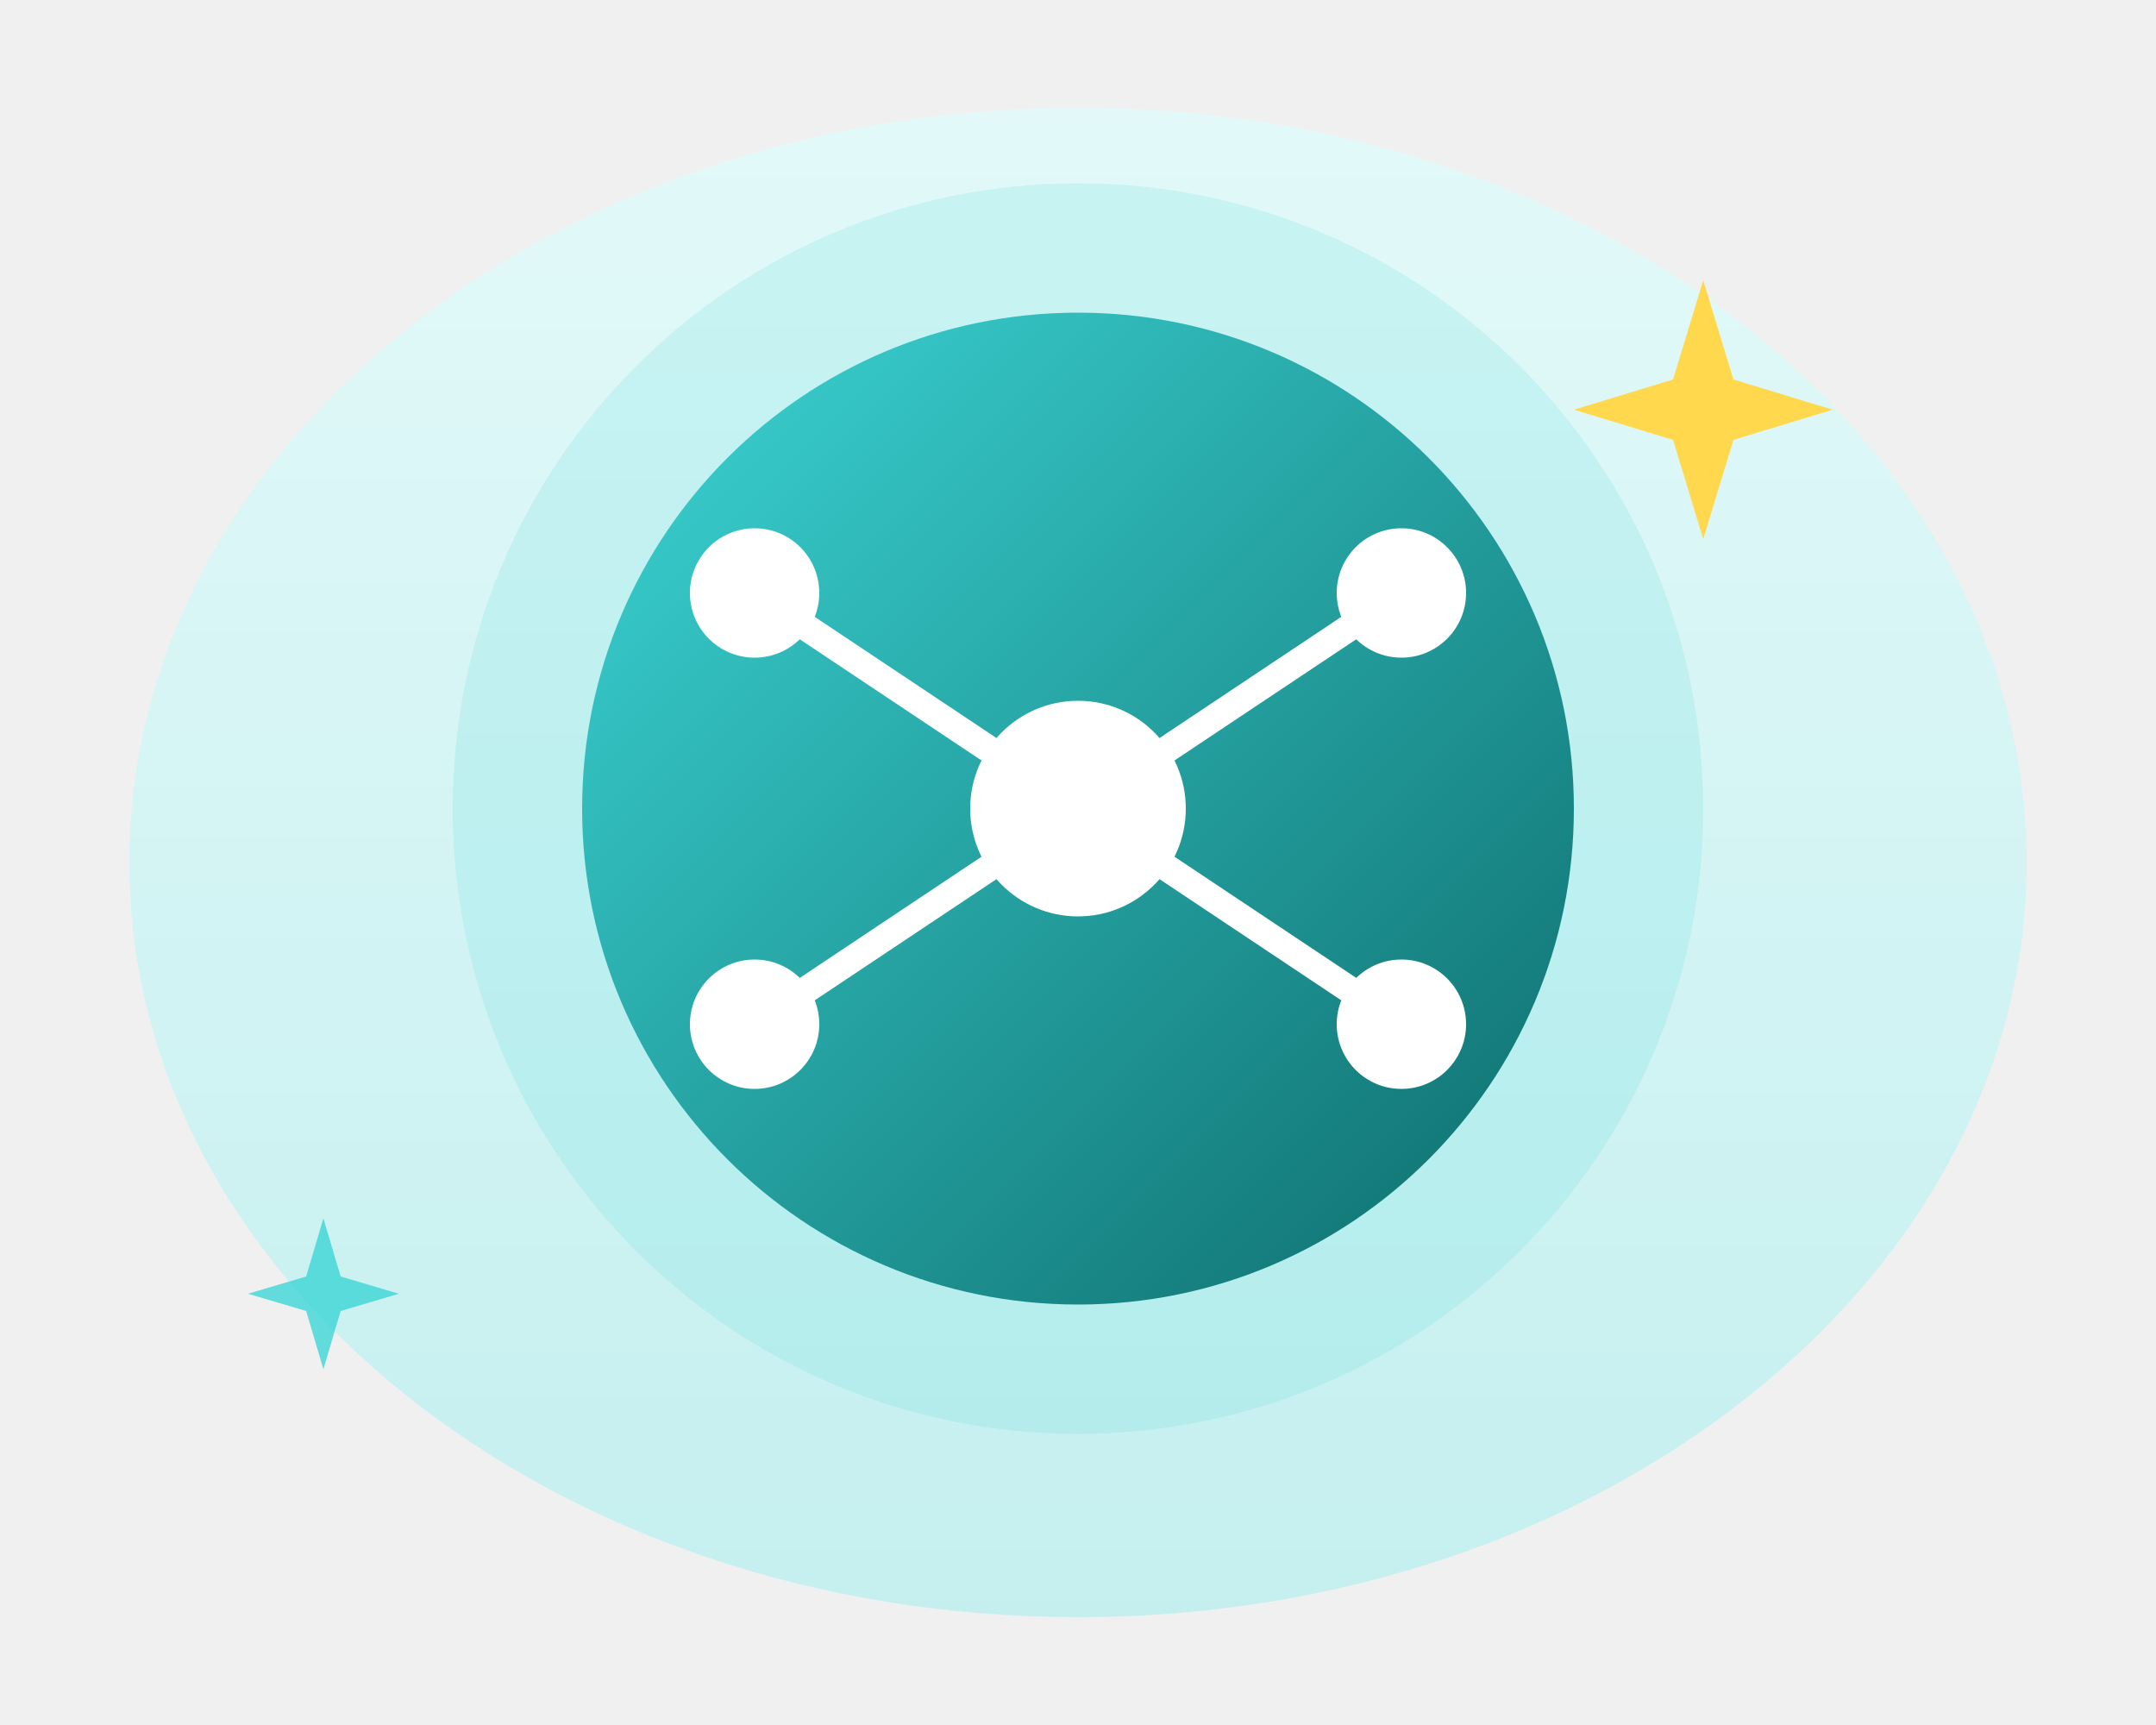
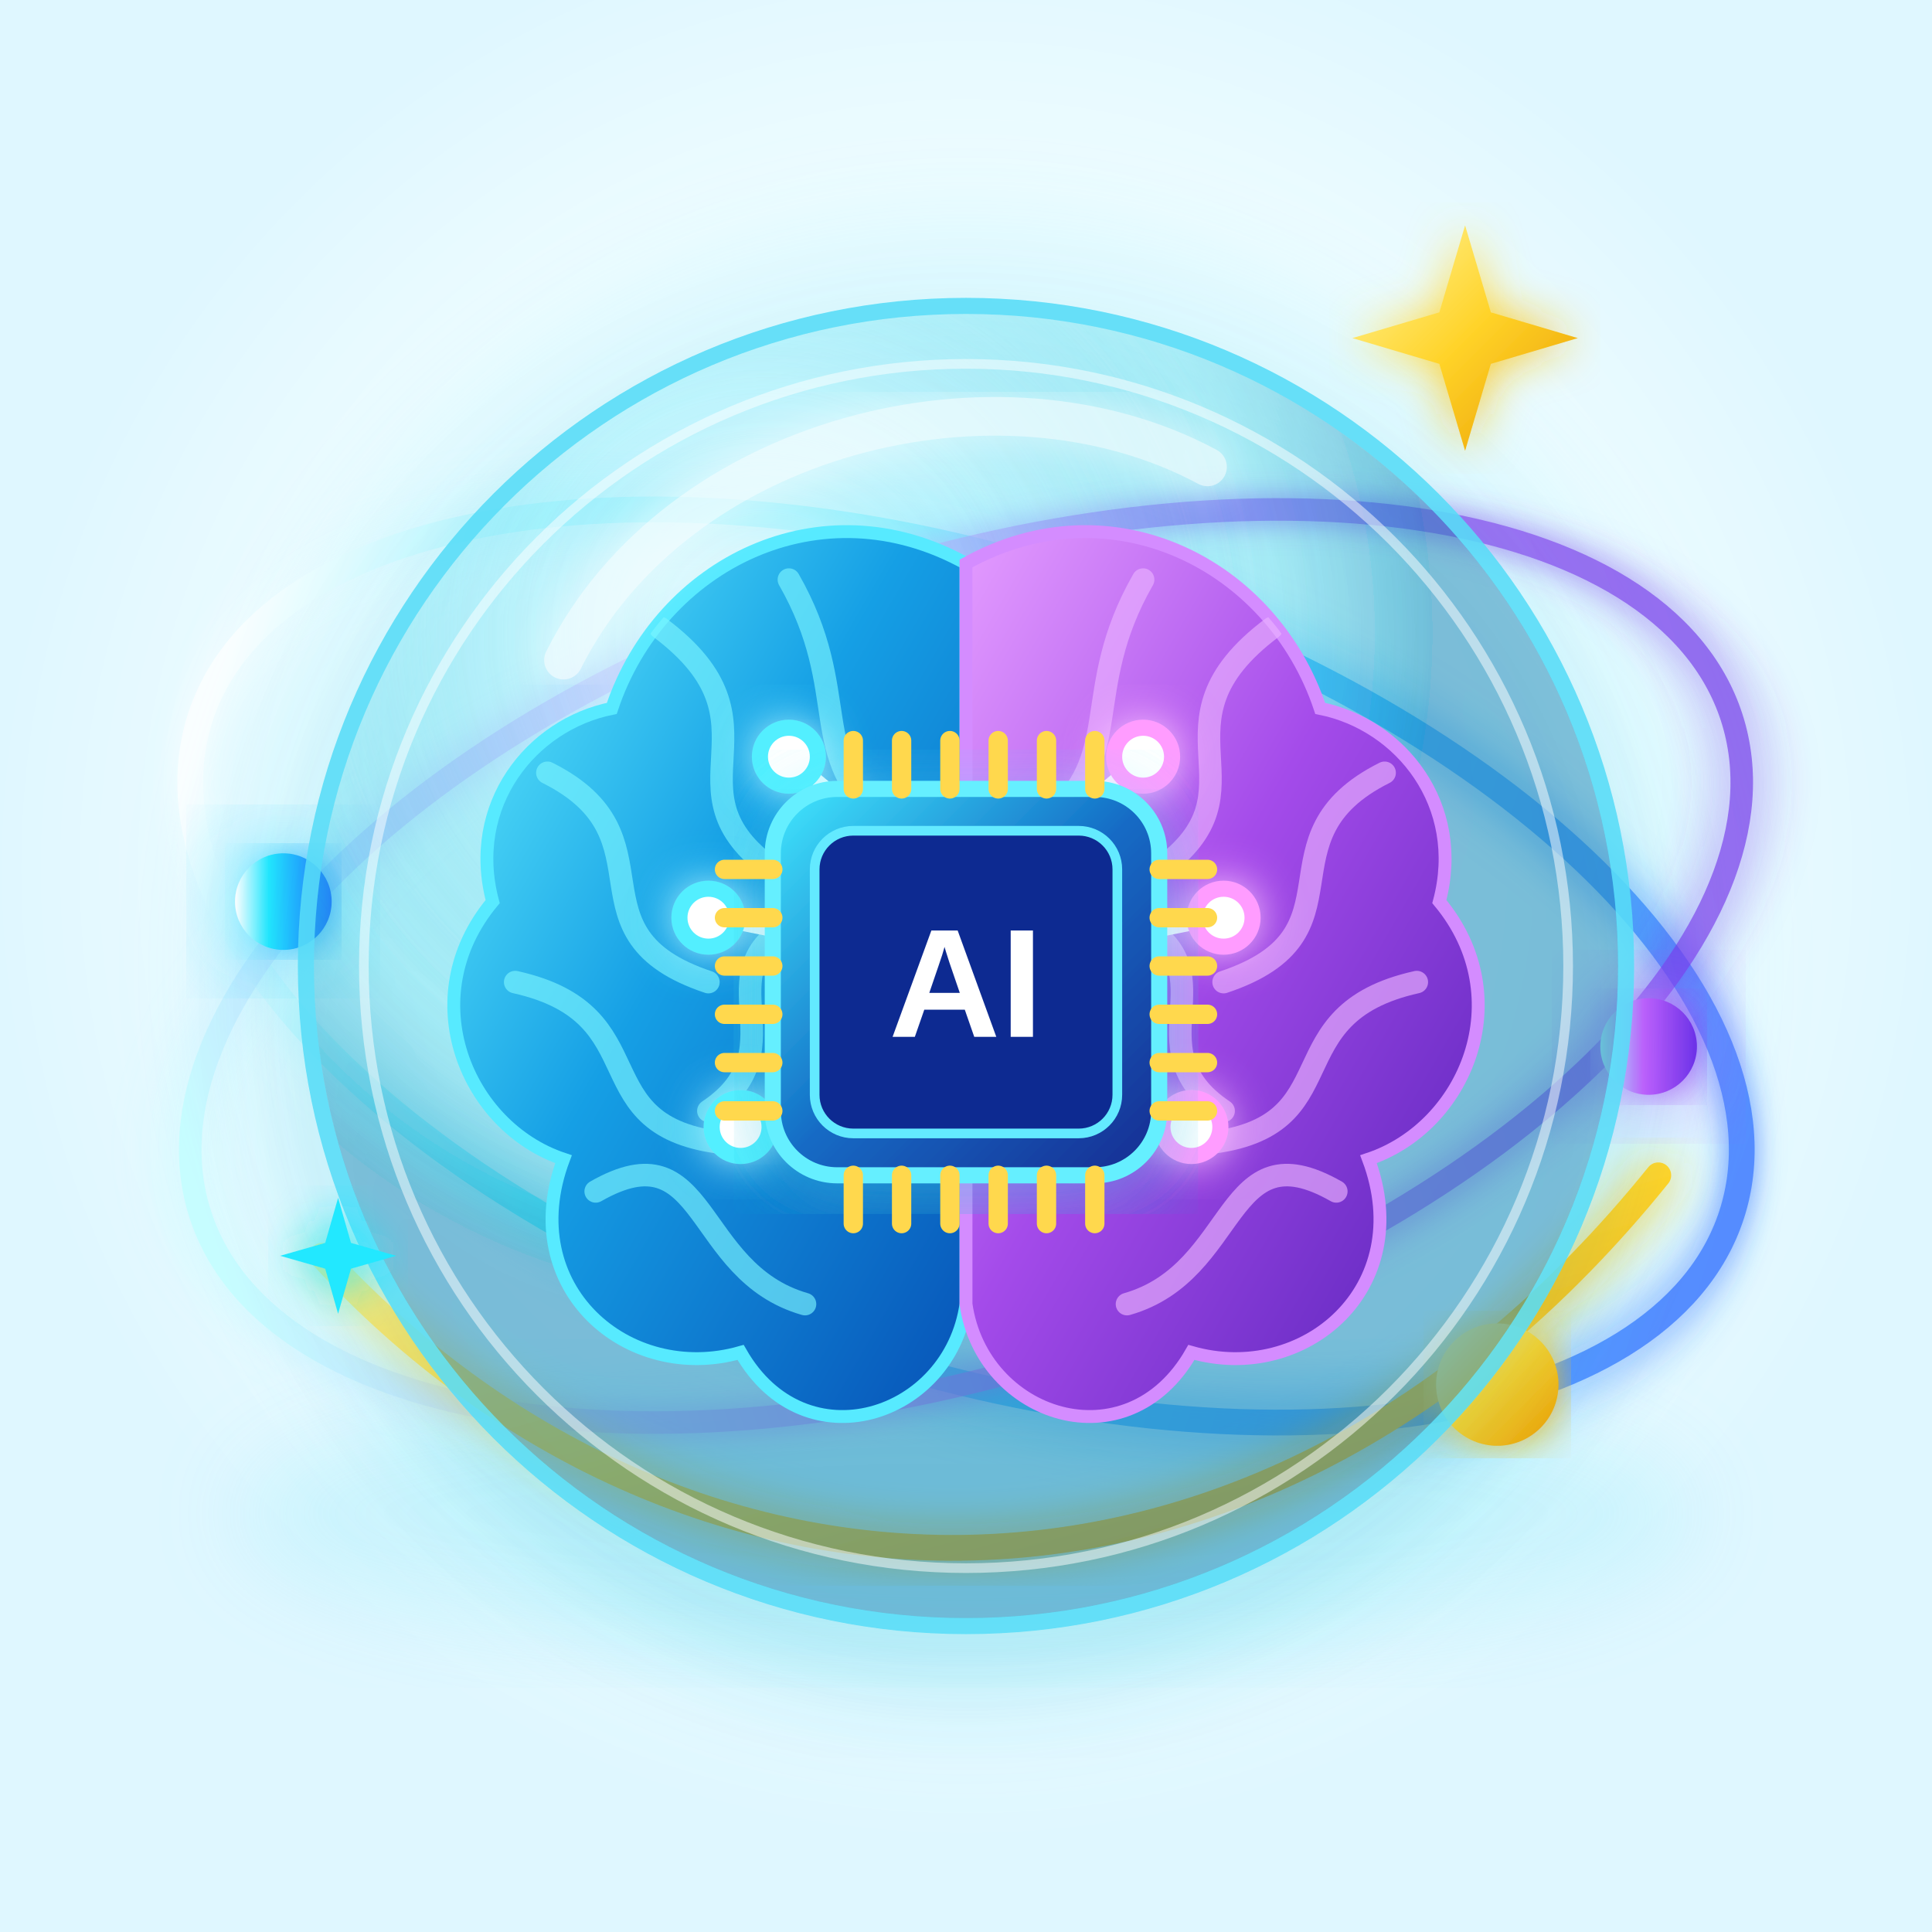
- <svg xmlns="http://www.w3.org/2000/svg" viewBox="0 0 200 160">
+ <svg xmlns="http://www.w3.org/2000/svg" width="600" height="600" viewBox="0 0 600 600">
  <defs>
-     <linearGradient id="g5" x1="0" y1="0" x2="1" y2="1">
-       <stop offset="0%" stop-color="#3DD6D6" />
-       <stop offset="100%" stop-color="#0D6B6B" />
+     <radialGradient id="bg" cx="50%" cy="45%">
+       <stop offset="0%" stop-color="#ffffff" />
+       <stop offset="70%" stop-color="#eefcff" />
+       <stop offset="100%" stop-color="#dff7ff" />
+     </radialGradient>
+     <radialGradient id="glass" cx="35%" cy="25%">
+       <stop offset="0%" stop-color="#ffffff" stop-opacity="0.95" />
+       <stop offset="35%" stop-color="#a9f4ff" stop-opacity="0.55" />
+       <stop offset="75%" stop-color="#24cfe5" stop-opacity="0.28" />
+       <stop offset="100%" stop-color="#087eaf" stop-opacity="0.5" />
+     </radialGradient>
+     <linearGradient id="blueBrain" x1="0%" y1="0%" x2="100%" y2="100%">
+       <stop offset="0%" stop-color="#68f4ff" />
+       <stop offset="45%" stop-color="#159fe5" />
+       <stop offset="100%" stop-color="#0752b7" />
    </linearGradient>
-     <linearGradient id="g5b" x1="0" y1="0" x2="0" y2="1">
-       <stop offset="0%" stop-color="#E3F9F9" />
-       <stop offset="100%" stop-color="#C5EFEF" />
+     <linearGradient id="purpleBrain" x1="0%" y1="0%" x2="100%" y2="100%">
+       <stop offset="0%" stop-color="#e49cff" />
+       <stop offset="45%" stop-color="#a44bea" />
+       <stop offset="100%" stop-color="#5421b7" />
    </linearGradient>
+     <linearGradient id="chip" x1="0%" y1="0%" x2="100%" y2="100%">
+       <stop offset="0%" stop-color="#42eaff" />
+       <stop offset="50%" stop-color="#126bc5" />
+       <stop offset="100%" stop-color="#182b91" />
+     </linearGradient>
+     <linearGradient id="orbitBlue">
+       <stop offset="0%" stop-color="#ffffff" />
+       <stop offset="35%" stop-color="#22e7ff" />
+       <stop offset="100%" stop-color="#2768ff" />
+     </linearGradient>
+     <linearGradient id="orbitPurple">
+       <stop offset="0%" stop-color="#b9ffff" />
+       <stop offset="45%" stop-color="#c75cff" />
+       <stop offset="100%" stop-color="#6c30e8" />
+     </linearGradient>
+     <linearGradient id="gold" x1="0%" y1="0%" x2="100%" y2="100%">
+       <stop offset="0%" stop-color="#fff7a0" />
+       <stop offset="50%" stop-color="#ffd329" />
+       <stop offset="100%" stop-color="#e99b00" />
+     </linearGradient>
+     <filter id="glow">
+       <feGaussianBlur stdDeviation="7" result="blur" />
+       <feMerge>
+         <feMergeNode in="blur" />
+         <feMergeNode in="SourceGraphic" />
+       </feMerge>
+     </filter>
+     <filter id="softGlow">
+       <feGaussianBlur stdDeviation="14" />
+     </filter>
+     <filter id="shadow">
+       <feDropShadow dx="0" dy="12" stdDeviation="14" flood-color="#159bc5" flood-opacity="0.28" />
+     </filter>
+     <clipPath id="leftBrainClip">
+       <path d="         M300 175         C255 150 205 175 190 220         C165 225 145 250 153 280         C128 310 145 350 175 360         C160 400 195 430 230 420         C250 455 295 440 300 405         Z" />
+     </clipPath>
+     <clipPath id="rightBrainClip">
+       <path d="         M300 175         C345 150 395 175 410 220         C435 225 455 250 447 280         C472 310 455 350 425 360         C440 400 405 430 370 420         C350 455 305 440 300 405         Z" />
+     </clipPath>
  </defs>
-   <ellipse cx="100" cy="80" rx="88" ry="70" fill="url(#g5b)" />
-   <circle cx="100" cy="75" r="58" fill="#3DD6D6" opacity="0.15" />
-   <g transform="translate(50,25)">
-     <circle cx="50" cy="50" r="46" fill="url(#g5)" />
-     <circle cx="50" cy="50" r="10" fill="#fff" />
-     <circle cx="20" cy="30" r="6" fill="#fff" />
-     <circle cx="80" cy="30" r="6" fill="#fff" />
-     <circle cx="20" cy="70" r="6" fill="#fff" />
-     <circle cx="80" cy="70" r="6" fill="#fff" />
-     <line x1="50" y1="50" x2="20" y2="30" stroke="#fff" stroke-width="2.5" />
-     <line x1="50" y1="50" x2="80" y2="30" stroke="#fff" stroke-width="2.5" />
-     <line x1="50" y1="50" x2="20" y2="70" stroke="#fff" stroke-width="2.5" />
-     <line x1="50" y1="50" x2="80" y2="70" stroke="#fff" stroke-width="2.5" />
+   <rect width="600" height="600" fill="url(#bg)" />
+   <ellipse cx="300" cy="470" rx="225" ry="45" fill="#5ddff5" opacity="0.18" filter="url(#softGlow)" />
+   <circle cx="300" cy="300" r="235" fill="#65eaff" opacity="0.13" filter="url(#softGlow)" />
+   <ellipse cx="300" cy="300" rx="250" ry="125" fill="none" stroke="url(#orbitBlue)" stroke-width="8" opacity="0.75" transform="rotate(18 300 300)" filter="url(#glow)" />
+   <ellipse cx="300" cy="300" rx="250" ry="125" fill="none" stroke="url(#orbitPurple)" stroke-width="7" opacity="0.7" transform="rotate(-18 300 300)" filter="url(#glow)" />
+   <circle cx="88" cy="280" r="25" fill="#17cfff" opacity="0.3" filter="url(#softGlow)" />
+   <circle cx="88" cy="280" r="15" fill="url(#orbitBlue)" filter="url(#glow)" />
+   <circle cx="512" cy="325" r="25" fill="#b94dff" opacity="0.3" filter="url(#softGlow)" />
+   <circle cx="512" cy="325" r="15" fill="url(#orbitPurple)" filter="url(#glow)" />
+   <path d="     M100 390     C210 510 390 520 515 365   " fill="none" stroke="url(#gold)" stroke-width="8" stroke-linecap="round" filter="url(#glow)" />
+   <circle cx="465" cy="430" r="19" fill="url(#gold)" filter="url(#glow)" />
+   <circle cx="300" cy="300" r="205" fill="url(#glass)" stroke="#56dcf7" stroke-width="5" opacity="0.88" filter="url(#shadow)" />
+   <circle cx="300" cy="300" r="187" fill="none" stroke="#ffffff" stroke-opacity="0.5" stroke-width="3" />
+   <path d="     M300 175     C255 150 205 175 190 220     C165 225 145 250 153 280     C128 310 145 350 175 360     C160 400 195 430 230 420     C250 455 295 440 300 405     Z" fill="url(#blueBrain)" stroke="#57eaff" stroke-width="4" />
+   <g clip-path="url(#leftBrainClip)" fill="none" stroke="#7af5ff" stroke-width="7" stroke-linecap="round" opacity="0.65">
+     <path d="M205 195 C245 225 205 245 240 270" />
+     <path d="M170 240 C210 260 175 290 220 305" />
+     <path d="M160 305 C205 315 180 350 225 355" />
+     <path d="M185 370 C220 350 215 395 250 405" />
+     <path d="M245 180 C265 215 250 235 275 255" />
+     <path d="M250 285 C215 300 250 325 220 345" />
  </g>
-   <g transform="translate(158,38)" fill="#FFD84D">
-     <path d="M0 -12 L2.8 -2.8 L12 0 L2.8 2.8 L0 12 L-2.8 2.8 L-12 0 L-2.8 -2.8 Z" />
+   <path d="     M300 175     C345 150 395 175 410 220     C435 225 455 250 447 280     C472 310 455 350 425 360     C440 400 405 430 370 420     C350 455 305 440 300 405     Z" fill="url(#purpleBrain)" stroke="#d48cff" stroke-width="4" />
+   <g clip-path="url(#rightBrainClip)" fill="none" stroke="#e9b1ff" stroke-width="7" stroke-linecap="round" opacity="0.65">
+     <path d="M395 195 C355 225 395 245 360 270" />
+     <path d="M430 240 C390 260 425 290 380 305" />
+     <path d="M440 305 C395 315 420 350 375 355" />
+     <path d="M415 370 C380 350 385 395 350 405" />
+     <path d="M355 180 C335 215 350 235 325 255" />
+     <path d="M350 285 C385 300 350 325 380 345" />
  </g>
-   <g transform="translate(30,120)" fill="#3DD6D6" opacity="0.8">
-     <path d="M0 -7 L1.6 -1.6 L7 0 L1.6 1.6 L0 7 L-1.6 1.6 L-7 0 L-1.6 -1.6 Z" />
+   <g fill="none" stroke="#ffffff" stroke-width="4" stroke-linecap="round" filter="url(#glow)">
+     <path d="M245 235 L275 260" />
+     <path d="M220 285 L270 295" />
+     <path d="M230 350 L275 330" />
+     <path d="M355 235 L325 260" />
+     <path d="M380 285 L330 295" />
+     <path d="M370 350 L325 330" />
  </g>
+   <g filter="url(#glow)">
+     <circle cx="245" cy="235" r="9" fill="#ffffff" stroke="#53efff" stroke-width="5" />
+     <circle cx="220" cy="285" r="9" fill="#ffffff" stroke="#53efff" stroke-width="5" />
+     <circle cx="230" cy="350" r="9" fill="#ffffff" stroke="#53efff" stroke-width="5" />
+     <circle cx="355" cy="235" r="9" fill="#ffffff" stroke="#ff9cff" stroke-width="5" />
+     <circle cx="380" cy="285" r="9" fill="#ffffff" stroke="#ff9cff" stroke-width="5" />
+     <circle cx="370" cy="350" r="9" fill="#ffffff" stroke="#ff9cff" stroke-width="5" />
+   </g>
+   <g filter="url(#shadow)">
+     <rect x="240" y="245" width="120" height="120" rx="22" fill="#55eaff" opacity="0.35" filter="url(#softGlow)" />
+     <rect x="240" y="245" width="120" height="120" rx="20" fill="url(#chip)" stroke="#65efff" stroke-width="5" />
+     <rect x="253" y="258" width="94" height="94" rx="12" fill="#102c91" stroke="#63eaff" stroke-width="3" />
+     <text x="300" y="322" text-anchor="middle" font-family="Arial, Helvetica, sans-serif" font-size="48" font-weight="900" fill="#ffffff">
+       AI
+     </text>
+   </g>
+   <g stroke="#ffd84d" stroke-width="6" stroke-linecap="round">
+     <line x1="265" y1="245" x2="265" y2="230" />
+     <line x1="280" y1="245" x2="280" y2="230" />
+     <line x1="295" y1="245" x2="295" y2="230" />
+     <line x1="310" y1="245" x2="310" y2="230" />
+     <line x1="325" y1="245" x2="325" y2="230" />
+     <line x1="340" y1="245" x2="340" y2="230" />
+     <line x1="265" y1="365" x2="265" y2="380" />
+     <line x1="280" y1="365" x2="280" y2="380" />
+     <line x1="295" y1="365" x2="295" y2="380" />
+     <line x1="310" y1="365" x2="310" y2="380" />
+     <line x1="325" y1="365" x2="325" y2="380" />
+     <line x1="340" y1="365" x2="340" y2="380" />
+     <line x1="240" y1="270" x2="225" y2="270" />
+     <line x1="240" y1="285" x2="225" y2="285" />
+     <line x1="240" y1="300" x2="225" y2="300" />
+     <line x1="240" y1="315" x2="225" y2="315" />
+     <line x1="240" y1="330" x2="225" y2="330" />
+     <line x1="240" y1="345" x2="225" y2="345" />
+     <line x1="360" y1="270" x2="375" y2="270" />
+     <line x1="360" y1="285" x2="375" y2="285" />
+     <line x1="360" y1="300" x2="375" y2="300" />
+     <line x1="360" y1="315" x2="375" y2="315" />
+     <line x1="360" y1="330" x2="375" y2="330" />
+     <line x1="360" y1="345" x2="375" y2="345" />
+   </g>
+   <g transform="translate(455 105)" fill="url(#gold)" filter="url(#glow)">
+     <path d="       M0 -35       L8 -8       L35 0       L8 8       L0 35       L-8 8       L-35 0       L-8 -8       Z" />
+   </g>
+   <g transform="translate(105 390)" fill="#21e8ff" filter="url(#glow)">
+     <path d="       M0 -18       L4 -4       L18 0       L4 4       L0 18       L-4 4       L-18 0       L-4 -4       Z" />
+   </g>
+   <path d="     M175 205     C210 135 310 110 375 145   " fill="none" stroke="#ffffff" stroke-width="12" stroke-linecap="round" opacity="0.6" filter="url(#glow)" />
</svg>
